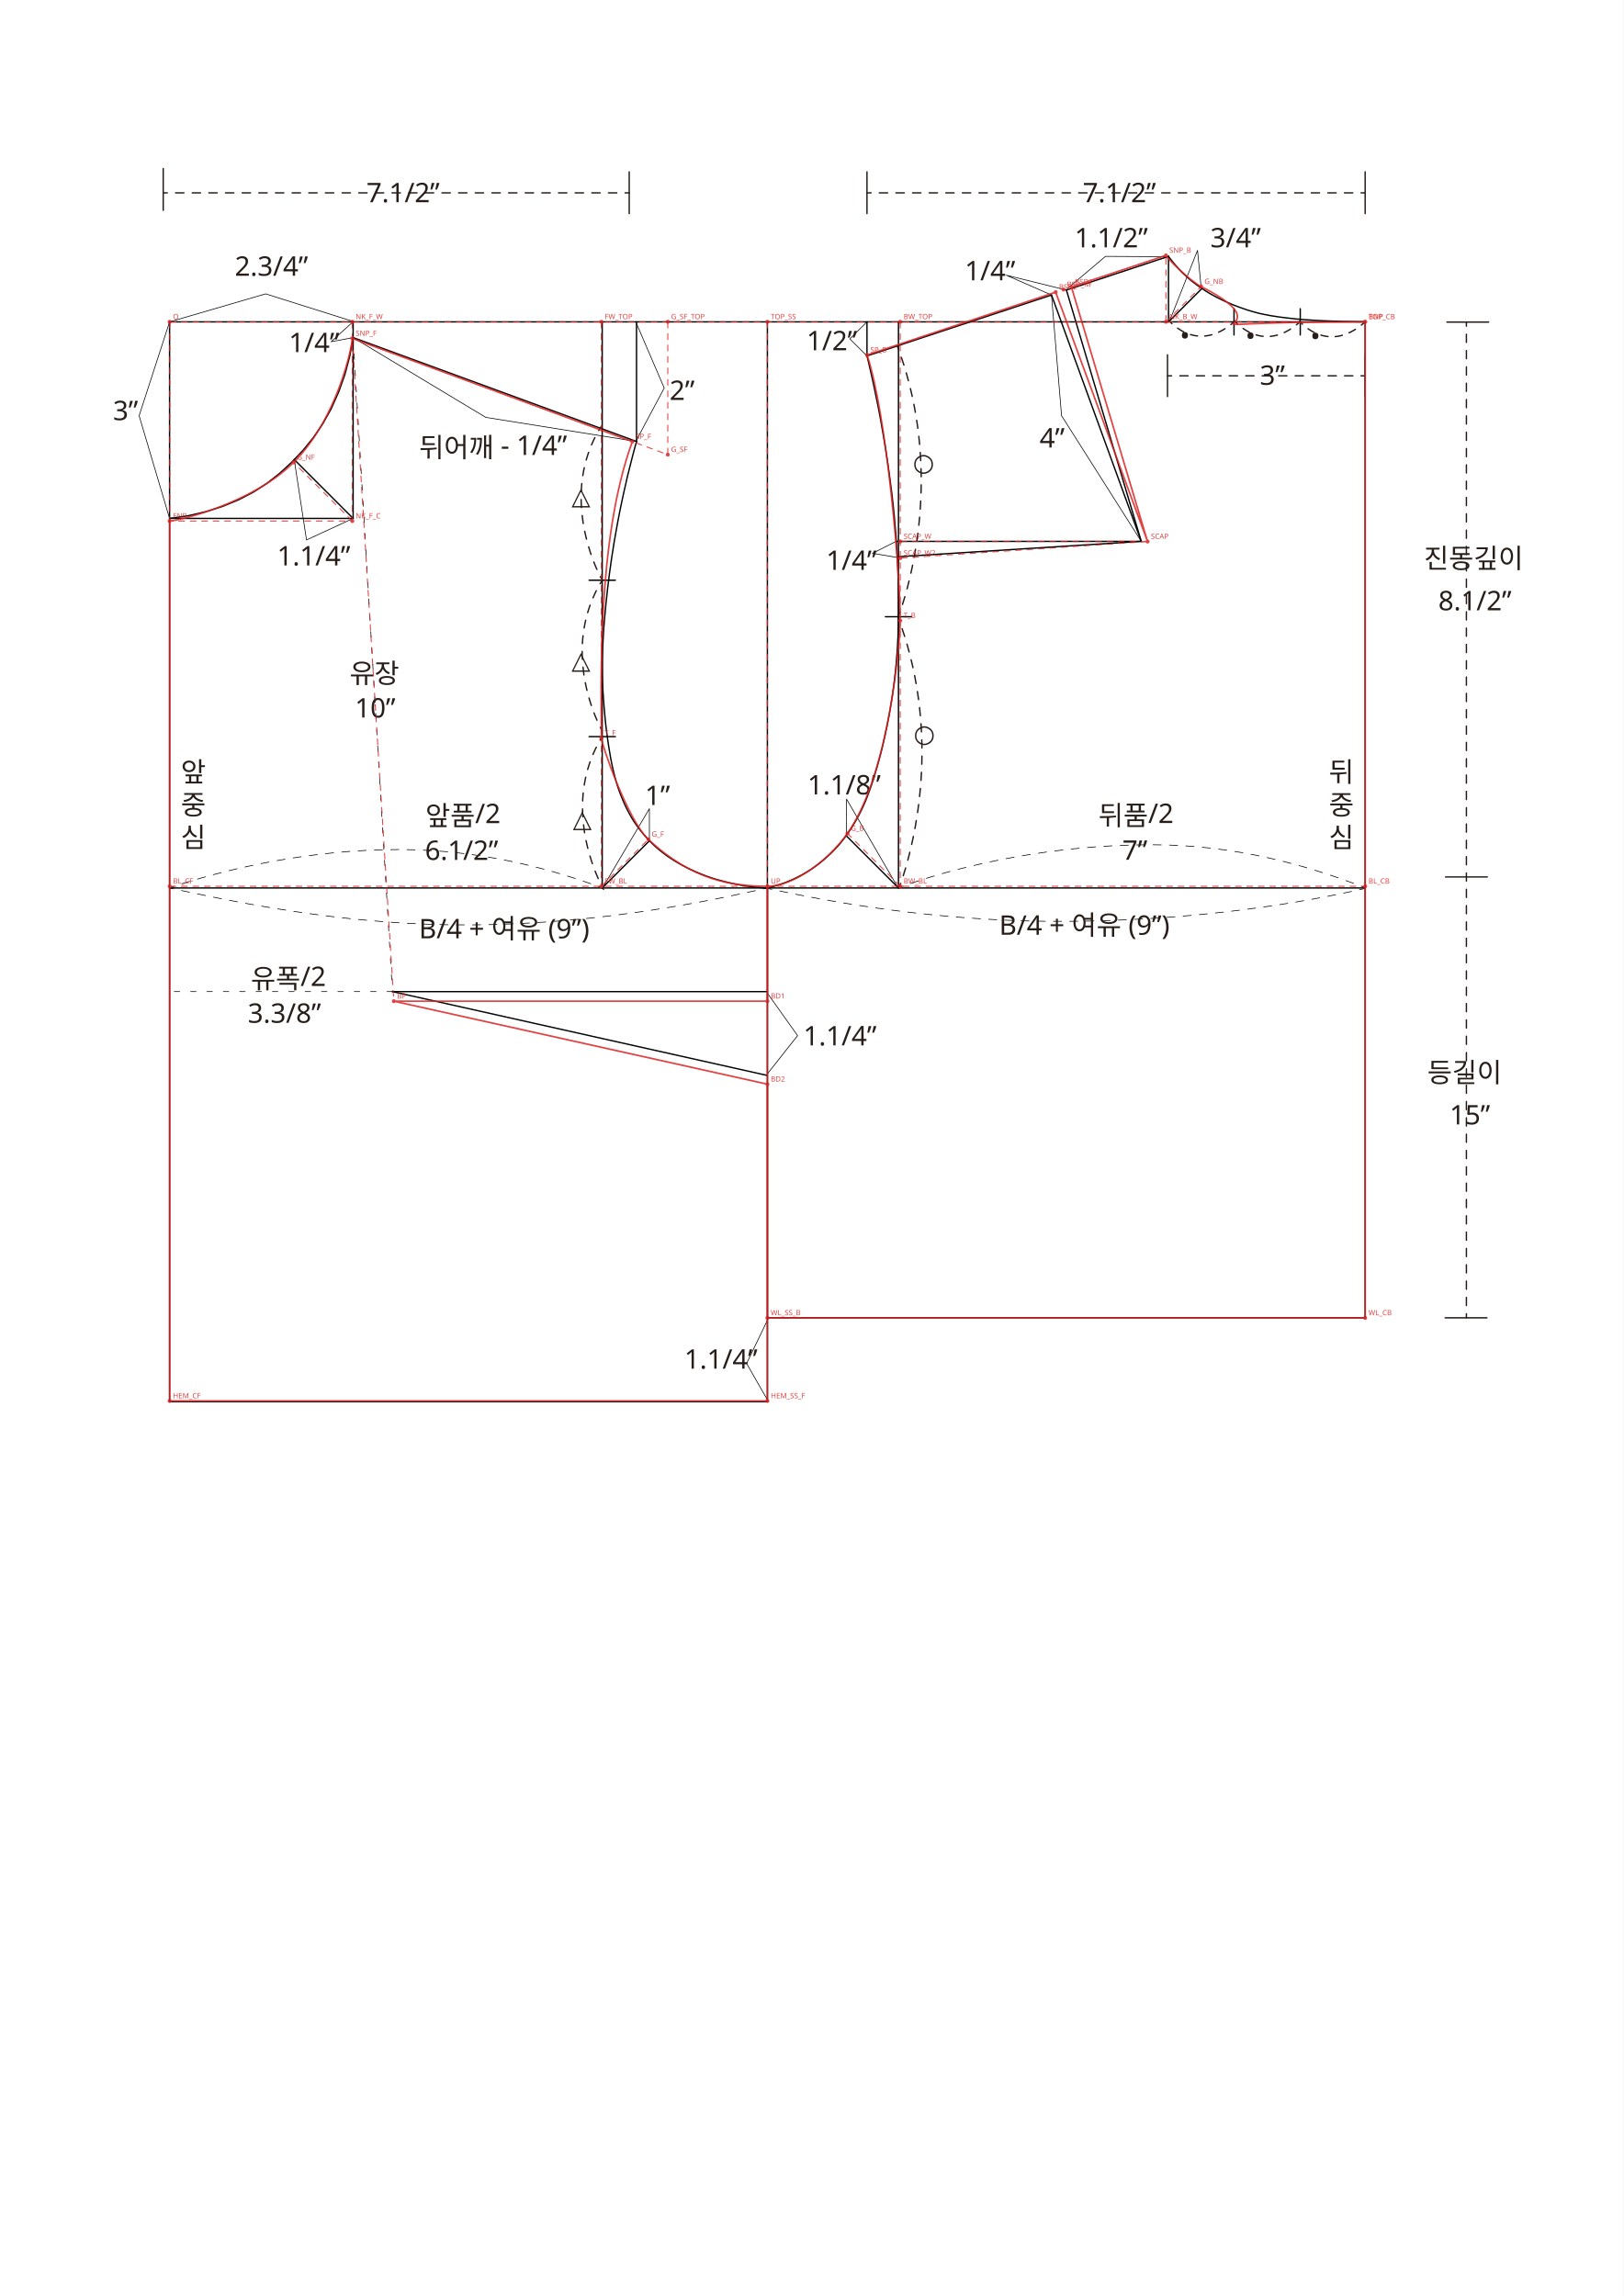
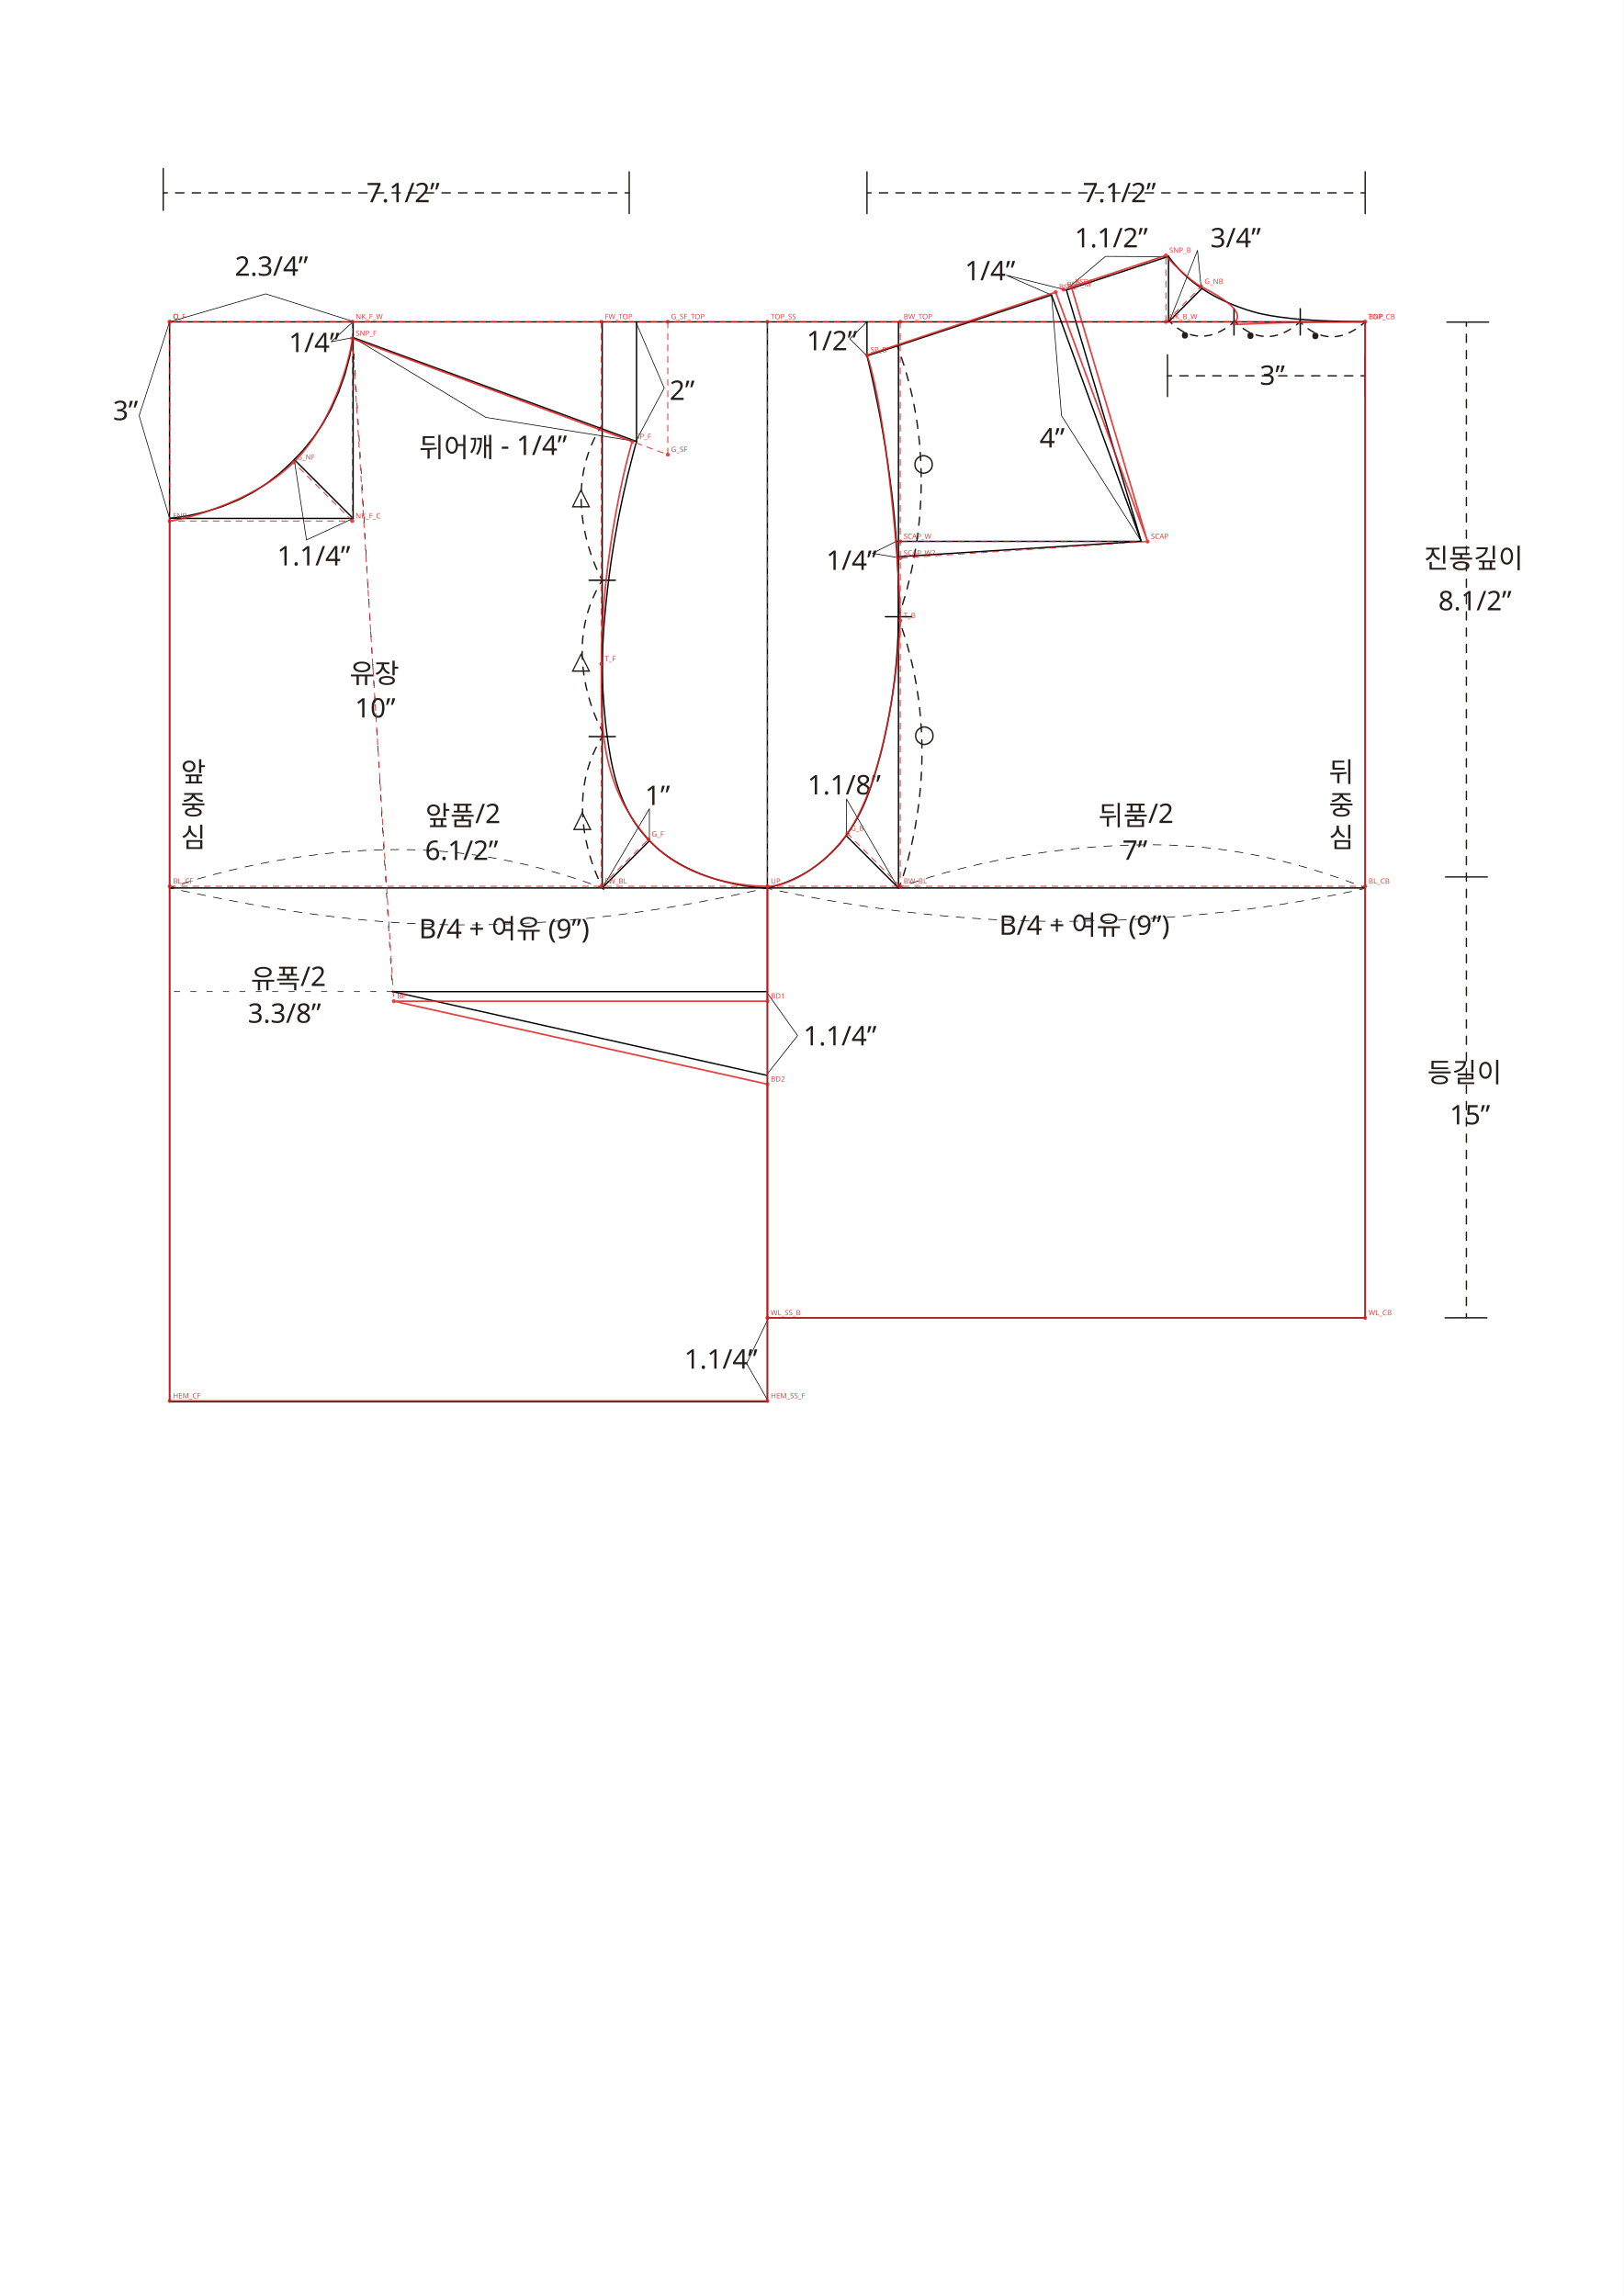
<svg xmlns="http://www.w3.org/2000/svg" viewBox="0 0 595.28 841.89" width="210mm" height="297mm" font-family="Apple SD Gothic Neo, Malgun Gothic, sans-serif">
  <rect width="100%" height="100%" fill="white" />
  <g id="pattern">
    <path d="M281.34 483.21L500.49 483.21" stroke="rgb(1,2,2)" fill="none" stroke-width="0.5" stroke-linecap="round" stroke-linejoin="round" />
    <path d="M500.49 325.6L500.49 118.02" stroke="rgb(1,2,2)" fill="none" stroke-width="0.5" stroke-linecap="round" stroke-linejoin="round" />
    <path d="M500.49 118.02L428.4 118.02" stroke="rgb(1,2,2)" fill="none" stroke-width="0.5" stroke-linecap="round" stroke-linejoin="round" />
    <path d="M62.17 118.02L62.17 325.6" stroke="rgb(1,2,2)" fill="none" stroke-width="0.5" stroke-linecap="round" stroke-linejoin="round" />
    <path d="M281.34 325.6L281.34 118.02" stroke="rgb(1,2,2)" fill="none" stroke-width="0.5" stroke-linecap="round" stroke-linejoin="round" />
    <path d="M329.4 325.6L281.34 325.6" stroke="rgb(1,2,2)" fill="none" stroke-width="0.5" stroke-linecap="round" stroke-linejoin="round" />
    <path d="M129.46 190.09L107.87 168.5" stroke="rgb(1,2,2)" fill="none" stroke-width="0.5" stroke-linecap="round" stroke-linejoin="round" />
    <path d="M281.34 118.02L62.17 118.02" stroke="rgb(1,2,2)" fill="none" stroke-width="0.5" stroke-linecap="round" stroke-linejoin="round" />
    <path d="M281.34 325.6L220.78 325.6" stroke="rgb(1,2,2)" fill="none" stroke-width="0.5" stroke-linecap="round" stroke-linejoin="round" />
    <path d="M500.49 483.21L500.49 325.6" stroke="rgb(1,2,2)" fill="none" stroke-width="0.5" stroke-linecap="round" stroke-linejoin="round" />
    <path d="M62.17 325.6L62.17 513.96" stroke="rgb(1,2,2)" fill="none" stroke-width="0.5" stroke-linecap="round" stroke-linejoin="round" />
    <path d="M281.34 513.96L281.34 325.6" stroke="rgb(1,2,2)" fill="none" stroke-width="0.5" stroke-linecap="round" stroke-linejoin="round" />
    <path d="M329.4 325.6L329.4 118.02" stroke="rgb(1,2,2)" fill="none" stroke-width="0.5" stroke-linecap="round" stroke-linejoin="round" />
    <path d="M220.78 157.25L220.78 118.02" stroke="rgb(1,2,2)" fill="none" stroke-width="0.5" stroke-linecap="round" stroke-linejoin="round" />
    <path d="M129.46 190.09L62.17 190.09" stroke="rgb(1,2,2)" fill="none" stroke-width="0.5" stroke-linecap="round" stroke-linejoin="round" />
    <path d="M129.46 123.78L128.21 130.67L126.42 137.39L124.13 143.8L121.36 150L118.37 155.32L114.93 160.38L111.07 165.15L106.83 169.61L102.49 173.59L97.86 177.22L92.92 180.43L87.72 183.15L81.67 185.66L75.43 187.63L68.87 189.13L62.17 190.09" stroke="rgb(1,2,2)" fill="none" stroke-width="0.5" stroke-linecap="round" stroke-linejoin="round" />
    <path d="M428.4 118.02L428.4 94" stroke="rgb(1,2,2)" fill="none" stroke-width="0.5" stroke-linecap="round" stroke-linejoin="round" />
    <path d="M428.4 94L390.97 106.36" stroke="rgb(1,2,2)" fill="none" stroke-width="0.5" stroke-linecap="round" stroke-linejoin="round" />
    <path d="M428.4 118.02L281.34 118.02" stroke="rgb(1,2,2)" fill="none" stroke-width="0.5" stroke-linecap="round" stroke-linejoin="round" />
    <path d="M428.62 117.81L440.65 105.78" stroke="rgb(1,2,2)" fill="none" stroke-width="0.5" stroke-linecap="round" stroke-linejoin="round" />
    <path d="M428.4 94L428.81 94.58L429.25 95.13L429.68 95.69L430.11 96.24L430.57 96.79L431.03 97.32L431.49 97.85L431.97 98.38L432.45 98.89L432.93 99.42L433.42 99.93L433.92 100.41L434.45 100.89L434.96 101.37L435.49 101.85L436.02 102.31L436.55 102.77L437.1 103.2L437.66 103.64L438.24 104.07L438.79 104.5L439.37 104.91L439.95 105.32L440.53 105.71L441.13 106.09L441.71 106.48L442.31 106.87L442.91 107.23L443.51 107.59L444.14 107.95L444.74 108.29L445.37 108.62L446 108.96L446.62 109.27L447.25 109.59L447.9 109.9L448.53 110.21L449.18 110.5L449.8 110.79L450.45 111.08L451.11 111.35L451.76 111.64L452.41 111.9L453.08 112.14L453.73 112.41L454.41 112.65L455.06 112.89L455.73 113.13L456.41 113.35L457.06 113.59L457.73 113.8L458.41 114L459.08 114.21L459.78 114.41L460.46 114.58L461.13 114.77L461.83 114.94L462.5 115.08L463.2 115.23L463.9 115.37L464.6 115.49L465.28 115.64L465.98 115.76L466.67 115.88L467.37 115.97L468.07 116.09L468.77 116.19L469.47 116.29L470.17 116.38L470.87 116.46L471.57 116.55L472.29 116.62L472.99 116.72L473.69 116.79L474.39 116.87L475.09 116.94L475.78 117.01L476.51 117.06L477.21 117.13L477.91 117.18L478.6 117.23L479.3 117.27L480.03 117.32L480.72 117.37L481.42 117.42L482.15 117.47L482.85 117.49L483.54 117.54L484.24 117.56L484.97 117.61L485.67 117.64L486.36 117.66L487.09 117.68L487.79 117.71L488.49 117.73L489.18 117.76L489.91 117.78L490.61 117.8L491.3 117.83L492.03 117.85L492.73 117.88L493.43 117.88L494.15 117.9L494.85 117.93L495.55 117.93L496.27 117.95L496.97 117.97L497.67 117.97L498.39 118L499.09 118L499.79 118L500.49 118.02" stroke="rgb(1,2,2)" fill="none" stroke-width="0.5" stroke-linecap="round" stroke-linejoin="round" />
    <path d="M390.97 106.36L418.4 198.5" stroke="rgb(1,2,2)" fill="none" stroke-width="0.5" stroke-linecap="round" stroke-linejoin="round" />
    <path d="M500.49 325.6L329.4 325.6" stroke="rgb(1,2,2)" fill="none" stroke-width="0.5" stroke-linecap="round" stroke-linejoin="round" />
    <path d="M329.16 325.37L310.36 306.57" stroke="rgb(1,2,2)" fill="none" stroke-width="0.5" stroke-linecap="round" stroke-linejoin="round" />
    <path d="M281.34 325.6L283.25 325.12L285.1 324.57L286.96 323.97L288.76 323.27L290.52 322.52L292.23 321.7L293.92 320.83L295.58 319.87L297.2 318.86L298.79 317.77L300.33 316.62L301.83 315.41L303.27 314.13L304.69 312.83L306.04 311.46L307.35 310.04L308.58 308.57L309.76 307.05L310.86 305.48L311.95 303.89L312.96 302.28L313.95 300.62L314.87 298.91L315.73 297.19L316.55 295.46L317.32 293.7L318.02 291.92L318.7 290.11L319.35 288.28L319.95 286.45L320.53 284.62L321.08 282.76L321.64 280.93L322.14 279.08L322.65 277.22L323.13 275.36L323.59 273.49L324.02 271.61L324.46 269.73L324.84 267.85L325.25 265.97L325.61 264.06L325.98 262.18L326.31 260.28L326.63 258.38L326.94 256.47L327.23 254.57L327.49 252.67L327.74 250.76L327.98 248.86L328.19 246.93L328.39 245.03L328.58 243.12L328.72 241.2L328.89 239.27L329.01 237.37L329.11 235.44L329.21 233.51L329.28 231.58L329.33 229.66L329.37 227.73L329.4 225.82L329.42 223.9L329.42 221.97L329.42 220.04L329.4 218.11L329.37 216.19L329.33 214.26L329.28 212.33L329.23 210.43L329.16 208.5L329.06 206.57L328.99 204.64L328.87 202.72L328.77 200.81L328.63 198.89L328.51 196.96L328.36 195.05L328.19 193.13L328.02 191.2L327.86 189.3L327.66 187.37L327.47 185.46L327.25 183.56L327.04 181.63L326.8 179.73L326.55 177.83L326.31 175.9L326.05 174L325.78 172.09L325.52 170.19L325.23 168.28L324.94 166.38L324.65 164.48L324.34 162.57L324.02 160.67L323.71 158.79L323.37 156.89L323.04 154.98L322.7 153.1L322.34 151.2L321.98 149.32L321.59 147.42L321.2 145.54L320.82 143.66L320.43 141.78L320.02 139.9L319.61 138.02L319.18 136.14L318.75 134.26L318.31 132.38L317.85 130.5" stroke="rgb(1,2,2)" fill="none" stroke-width="0.5" stroke-linecap="round" stroke-linejoin="round" />
    <path d="M418.4 198.5L385.5 108.17" stroke="rgb(1,2,2)" fill="none" stroke-width="0.5" stroke-linecap="round" stroke-linejoin="round" />
    <path d="M317.85 130.5L385.5 108.17" stroke="rgb(1,2,2)" fill="none" stroke-width="0.5" stroke-linecap="round" stroke-linejoin="round" />
    <path d="M418.4 198.5L328.6 198.5" stroke="rgb(1,2,2)" fill="none" stroke-width="0.5" stroke-linecap="round" stroke-linejoin="round" />
    <path d="M418.4 198.5L328.96 204.16" stroke="rgb(1,2,2)" fill="none" stroke-width="0.5" stroke-linecap="round" stroke-linejoin="round" />
    <path d="M233.36 161.88L129.46 123.78" stroke="rgb(1,2,2)" fill="none" stroke-width="0.5" stroke-linecap="round" stroke-linejoin="round" />
    <path d="M220.78 325.6L220.78 157.25" stroke="rgb(1,2,2)" fill="none" stroke-width="0.5" stroke-linecap="round" stroke-linejoin="round" />
    <path d="M129.46 123.78L143.87 363.6" stroke="rgb(1,2,2)" fill="none" stroke-width="0.25" stroke-dasharray="2,4" stroke-linecap="round" stroke-linejoin="round" />
    <path d="M143.87 363.6L281.34 363.6" stroke="rgb(1,2,2)" fill="none" stroke-width="0.5" stroke-linecap="round" stroke-linejoin="round" />
    <path d="M220.78 325.6L62.17 325.6" stroke="rgb(1,2,2)" fill="none" stroke-width="0.5" stroke-linecap="round" stroke-linejoin="round" />
    <path d="M221.02 325.36L238.08 308.3" stroke="rgb(1,2,2)" fill="none" stroke-width="0.5" stroke-linecap="round" stroke-linejoin="round" />
    <path d="M281.34 325.6L279.56 325.51L277.77 325.36L275.99 325.19L274.23 324.98L272.47 324.71L270.74 324.4L269 324.06L267.27 323.68L265.56 323.24L263.84 322.78L262.13 322.3L260.45 321.75L258.76 321.15L257.1 320.52L255.46 319.84L253.84 319.12L252.23 318.37L250.64 317.56L249.09 316.71L247.55 315.8L246.06 314.86L244.59 313.87L243.17 312.81L241.77 311.7L240.42 310.54L239.14 309.34L237.89 308.09L236.68 306.76L235.53 305.41L234.42 304.04L233.38 302.62L232.37 301.15L231.45 299.63L230.59 298.09L229.77 296.52L229 294.91L228.3 293.29L227.62 291.63L226.99 289.97L226.42 288.28L225.91 286.62L225.43 284.93L225.02 283.27L224.61 281.56L224.25 279.85L223.91 278.14L223.62 276.42L223.33 274.71L223.04 272.91L222.78 271.1L222.54 269.32L222.3 267.51L222.08 265.7L221.89 263.87L221.72 262.06L221.57 260.26L221.4 258.5L221.28 256.71L221.16 254.96L221.04 253.17L220.97 251.39L220.9 249.63L220.85 247.85L220.83 246.06L220.83 244.31L220.83 242.52L220.87 240.74L220.92 238.96L220.97 237.2L221.07 235.41L221.16 233.63L221.26 231.85L221.38 230.09L221.52 228.31L221.67 226.52L221.84 224.74L222.01 222.96L222.17 221.2L222.37 219.42L222.56 217.66L222.75 215.87L222.97 214.11L223.19 212.36L223.4 210.6L223.64 208.84L223.89 207.08L224.13 205.34L224.39 203.58L224.68 201.83L224.95 200.07L225.24 198.31L225.55 196.55L225.86 194.81L226.18 193.05L226.49 191.3L226.83 189.56L227.16 187.83L227.52 186.07L227.89 184.33L228.25 182.6L228.63 180.86L229.02 179.13L229.43 177.39L229.81 175.66L230.22 173.92L230.66 172.19L231.09 170.48L231.53 168.74L231.96 167.03L232.42 165.3L232.88 163.59L233.36 161.88" stroke="rgb(1,2,2)" fill="none" stroke-width="0.5" stroke-linecap="round" stroke-linejoin="round" />
    <path d="M143.87 363.6L281.34 394.35" stroke="rgb(1,2,2)" fill="none" stroke-width="0.5" stroke-linecap="round" stroke-linejoin="round" />
    <path d="M62.17 513.96L281.34 513.96" stroke="rgb(1,2,2)" fill="none" stroke-width="0.5" stroke-linecap="round" stroke-linejoin="round" />
    <path d="M143.87 363.6L62.17 363.6" stroke="rgb(1,2,2)" fill="none" stroke-width="0.25" stroke-dasharray="2,4" stroke-linecap="round" stroke-linejoin="round" />
    <path d="M129.46 190.09L129.46 118.02" stroke="rgb(1,2,2)" fill="none" stroke-width="0.5" stroke-linecap="round" stroke-linejoin="round" />
    <path d="M233.36 161.88L233.36 118.02" stroke="rgb(1,2,2)" fill="none" stroke-width="0.5" stroke-linecap="round" stroke-linejoin="round" />
    <path d="M329.4 226.14L324.6 226.14" stroke="rgb(1,2,2)" fill="none" stroke-width="0.5" stroke-linecap="round" stroke-linejoin="round" />
    <path d="M329.4 226.14L334.22 226.14" stroke="rgb(1,2,2)" fill="none" stroke-width="0.5" stroke-linecap="round" stroke-linejoin="round" />
    <path d="M476.7 118.02L476.7 113.2" stroke="rgb(1,2,2)" fill="none" stroke-width="0.5" stroke-linecap="round" stroke-linejoin="round" />
    <path d="M220.78 212.75L215.98 212.75" stroke="rgb(1,2,2)" fill="none" stroke-width="0.5" stroke-linecap="round" stroke-linejoin="round" />
    <path d="M220.78 212.75L225.6 212.75" stroke="rgb(1,2,2)" fill="none" stroke-width="0.5" stroke-linecap="round" stroke-linejoin="round" />
    <path d="M220.78 270.1L225.6 270.1" stroke="rgb(1,2,2)" fill="none" stroke-width="0.5" stroke-linecap="round" stroke-linejoin="round" />
    <path d="M220.78 270.1L215.98 270.1" stroke="rgb(1,2,2)" fill="none" stroke-width="0.5" stroke-linecap="round" stroke-linejoin="round" />
    <path d="M317.85 130.5L317.85 118.02" stroke="rgb(1,2,2)" fill="none" stroke-width="0.5" stroke-linecap="round" stroke-linejoin="round" />
    <path d="M452.41 118.02L452.41 122.82" stroke="rgb(1,2,2)" fill="none" stroke-width="0.5" stroke-linecap="round" stroke-linejoin="round" />
    <path d="M452.41 118.02L452.41 113.2" stroke="rgb(1,2,2)" fill="none" stroke-width="0.5" stroke-linecap="round" stroke-linejoin="round" />
    <path d="M476.7 118.02L476.7 122.82" stroke="rgb(1,2,2)" fill="none" stroke-width="0.5" stroke-linecap="round" stroke-linejoin="round" />
    <path d="M537.61 483.21L537.61 481.71" stroke="rgb(35,26,22)" fill="none" stroke-width="0.5" stroke-linecap="round" stroke-linejoin="round" />
    <path d="M537.61 478.72L537.61 121.1" stroke="rgb(35,26,22)" fill="none" stroke-width="0.5" stroke-dasharray="2.993,2.993" stroke-linecap="round" stroke-linejoin="round" />
    <path d="M537.61 119.6L537.61 118.1" stroke="rgb(35,26,22)" fill="none" stroke-width="0.5" stroke-linecap="round" stroke-linejoin="round" />
    <path d="M529.96 321.56L545.27 321.56" stroke="rgb(35,25,21)" fill="none" stroke-width="0.5" stroke-linecap="round" stroke-linejoin="round" />
    <path d="M529.82 483.21L545.13 483.21" stroke="rgb(35,25,21)" fill="none" stroke-width="0.5" stroke-linecap="round" stroke-linejoin="round" />
    <path d="M530.46 118.1L545.76 118.1" stroke="rgb(35,25,21)" fill="none" stroke-width="0.5" stroke-linecap="round" stroke-linejoin="round" />
    <path d="M500.49 78.31L500.49 63" stroke="rgb(35,25,21)" fill="none" stroke-width="0.5" stroke-linecap="round" stroke-linejoin="round" />
    <path d="M317.85 78.31L317.85 63" stroke="rgb(35,25,21)" fill="none" stroke-width="0.5" stroke-linecap="round" stroke-linejoin="round" />
    <path d="M230.68 78.31L230.68 63" stroke="rgb(35,25,21)" fill="none" stroke-width="0.5" stroke-linecap="round" stroke-linejoin="round" />
    <path d="M59.84 77.11L59.84 61.81" stroke="rgb(35,25,21)" fill="none" stroke-width="0.5" stroke-linecap="round" stroke-linejoin="round" />
    <path d="M129.46 123.78L178.09 153.04L233.36 161.88" stroke="rgb(1,2,2)" fill="none" stroke-width="0.25" stroke-linecap="round" stroke-linejoin="round" />
    <path d="M129.46 118.02C129.16 118.16 121.41 125.3 121.41 125.3L129.46 123.78" stroke="rgb(1,2,2)" fill="none" stroke-width="0.25" stroke-linecap="round" stroke-linejoin="round" />
    <path d="M129.46 117.87L97.39 107.75L62.17 118.02" stroke="rgb(1,2,2)" fill="none" stroke-width="0.25" stroke-linecap="round" stroke-linejoin="round" />
    <path d="M62.17 118.02L51.01 152.44L62.17 190.09" stroke="rgb(1,2,2)" fill="none" stroke-width="0.25" stroke-linecap="round" stroke-linejoin="round" />
    <path d="M233.36 118.65L243.52 142.29L233.36 161.34" stroke="rgb(1,2,2)" fill="none" stroke-width="0.25" stroke-linecap="round" stroke-linejoin="round" />
    <path d="M317.85 118.02L311.56 124.26L317.85 130.5" stroke="rgb(1,2,2)" fill="none" stroke-width="0.25" stroke-linecap="round" stroke-linejoin="round" />
    <path d="M385.5 108.17L368.92 100.91L390.97 106.36" stroke="rgb(1,2,2)" fill="none" stroke-width="0.25" stroke-linecap="round" stroke-linejoin="round" />
    <path d="M391.36 105.78L405.29 94L428.03 94.12" stroke="rgb(1,2,2)" fill="none" stroke-width="0.25" stroke-linecap="round" stroke-linejoin="round" />
    <path d="M428.84 117.58L439.03 91.81L440.42 106.01" stroke="rgb(1,2,2)" fill="none" stroke-width="0.25" stroke-linecap="round" stroke-linejoin="round" />
    <path d="M62.17 325.6C62.66 325.71 63.14 325.81 63.64 325.92" stroke="rgb(1,2,2)" fill="none" stroke-width="0.25" stroke-linecap="round" stroke-linejoin="round" />
    <path d="M66.55 326.55C94.71 332.55 131.54 339.38 172.46 339.14C213.77 338.9 250.32 332.52 278.42 326.26" stroke="rgb(1,2,2)" fill="none" stroke-width="0.25" stroke-dasharray="2.99,2.99" stroke-linecap="round" stroke-linejoin="round" />
    <path d="M279.88 325.93C280.37 325.82 280.86 325.71 281.34 325.6" stroke="rgb(1,2,2)" fill="none" stroke-width="0.25" stroke-linecap="round" stroke-linejoin="round" />
    <path d="M281.34 364.18L292.41 379.73L281.34 393.75" stroke="rgb(1,2,2)" fill="none" stroke-width="0.25" stroke-linecap="round" stroke-linejoin="round" />
    <path d="M281.34 484.14L273.72 499.95L281.34 513.26" stroke="rgb(1,2,2)" fill="none" stroke-width="0.25" stroke-linecap="round" stroke-linejoin="round" />
    <path d="M281.51 325.78C281.99 325.88 282.48 325.99 282.97 326.09" stroke="rgb(1,2,2)" fill="none" stroke-width="0.25" stroke-linecap="round" stroke-linejoin="round" />
    <path d="M285.88 326.71C314 332.58 350.43 338.09 391.36 337.84C432.71 337.58 469.57 332.57 496.99 326.55" stroke="rgb(1,2,2)" fill="none" stroke-width="0.25" stroke-dasharray="2.974,2.974" stroke-linecap="round" stroke-linejoin="round" />
    <path d="M498.44 326.23C498.93 326.12 499.42 326.01 499.9 325.9" stroke="rgb(1,2,2)" fill="none" stroke-width="0.25" stroke-linecap="round" stroke-linejoin="round" />
    <path d="M62.43 325.45C62.89 325.29 63.36 325.14 63.85 324.98" stroke="rgb(1,2,2)" fill="none" stroke-width="0.25" stroke-linecap="round" stroke-linejoin="round" />
    <path d="M66.69 324.06C84.9 318.32 113.96 311.51 146.14 311.51C176.41 311.51 201.09 318.55 218.01 324.52" stroke="rgb(1,2,2)" fill="none" stroke-width="0.25" stroke-dasharray="2.993,2.993" stroke-linecap="round" stroke-linejoin="round" />
    <path d="M219.43 325.02C219.9 325.19 220.37 325.36 220.84 325.53" stroke="rgb(1,2,2)" fill="none" stroke-width="0.25" stroke-linecap="round" stroke-linejoin="round" />
    <path d="M329.65 325.43C330.11 325.26 330.58 325.08 331.06 324.91" stroke="rgb(1,2,2)" fill="none" stroke-width="0.25" stroke-linecap="round" stroke-linejoin="round" />
    <path d="M333.9 323.92C353.61 317.17 385.75 309.75 422.16 309.75C454.07 309.75 479.99 317.82 497.68 324.42" stroke="rgb(1,2,2)" fill="none" stroke-width="0.25" stroke-dasharray="3.011,3.011" stroke-linecap="round" stroke-linejoin="round" />
    <path d="M499.09 324.95C499.56 325.12 500.03 325.3 500.49 325.48" stroke="rgb(1,2,2)" fill="none" stroke-width="0.25" stroke-linecap="round" stroke-linejoin="round" />
    <path d="M230.68 70.72L229.18 70.72" stroke="rgb(35,26,22)" fill="none" stroke-width="0.5" stroke-linecap="round" stroke-linejoin="round" />
    <path d="M226.13 70.72L62.86 70.72" stroke="rgb(35,26,22)" fill="none" stroke-width="0.5" stroke-dasharray="3.052,3.052" stroke-linecap="round" stroke-linejoin="round" />
    <path d="M61.34 70.72L59.84 70.72" stroke="rgb(35,26,22)" fill="none" stroke-width="0.5" stroke-linecap="round" stroke-linejoin="round" />
    <path d="M500.49 70.72L498.99 70.72" stroke="rgb(35,26,22)" fill="none" stroke-width="0.5" stroke-linecap="round" stroke-linejoin="round" />
    <path d="M495.95 70.72L320.88 70.72" stroke="rgb(35,26,22)" fill="none" stroke-width="0.5" stroke-dasharray="3.045,3.045" stroke-linecap="round" stroke-linejoin="round" />
    <path d="M319.35 70.72L317.85 70.72" stroke="rgb(35,26,22)" fill="none" stroke-width="0.5" stroke-linecap="round" stroke-linejoin="round" />
    <path d="M385.5 108.17L389.19 152.43L418.4 198.5" stroke="rgb(1,2,2)" fill="none" stroke-width="0.25" stroke-linecap="round" stroke-linejoin="round" />
    <path d="M328.53 198.5L319.85 202.89L329.16 204.45" stroke="rgb(1,2,2)" fill="none" stroke-width="0.25" stroke-linecap="round" stroke-linejoin="round" />
    <path d="M221.02 325.36L238.08 296.53L238.08 308.3" stroke="rgb(1,2,2)" fill="none" stroke-width="0.25" stroke-linecap="round" stroke-linejoin="round" />
    <path d="M310.36 306.57L310.36 293L329.16 325.37" stroke="rgb(1,2,2)" fill="none" stroke-width="0.25" stroke-linecap="round" stroke-linejoin="round" />
    <path d="M107.87 168.5L112.37 197.98L129.46 190.09" stroke="rgb(1,2,2)" fill="none" stroke-width="0.25" stroke-linecap="round" stroke-linejoin="round" />
    <path d="M329.4 225.82C329.4 225.82 329.59 225.34 329.92 224.42" stroke="rgb(35,25,21)" fill="none" stroke-width="0.5" stroke-linecap="round" stroke-linejoin="round" />
    <path d="M330.87 221.62C334.85 209.24 344.56 171.21 329.99 129.65" stroke="rgb(35,25,21)" fill="none" stroke-width="0.5" stroke-dasharray="2.969,2.969" stroke-linecap="round" stroke-linejoin="round" />
    <path d="M329.49 128.24C329.31 127.78 329.14 127.31 328.96 126.83" stroke="rgb(35,25,21)" fill="none" stroke-width="0.5" stroke-linecap="round" stroke-linejoin="round" />
    <path d="M329.67 325.3C329.67 325.3 329.87 324.82 330.2 323.9" stroke="rgb(35,25,21)" fill="none" stroke-width="0.5" stroke-linecap="round" stroke-linejoin="round" />
    <path d="M331.15 321.09C335.13 308.71 344.83 270.68 330.26 229.13" stroke="rgb(35,25,21)" fill="none" stroke-width="0.5" stroke-dasharray="2.969,2.969" stroke-linecap="round" stroke-linejoin="round" />
    <path d="M329.76 227.72C329.59 227.25 329.41 226.78 329.24 226.31" stroke="rgb(35,25,21)" fill="none" stroke-width="0.5" stroke-linecap="round" stroke-linejoin="round" />
    <path d="M220.78 212.75C220.78 212.75 220.51 212.29 220.08 211.43" stroke="rgb(35,25,21)" fill="none" stroke-width="0.5" stroke-linecap="round" stroke-linejoin="round" />
    <path d="M218.83 208.78C215.05 200.22 208.01 179.18 218.76 159.15" stroke="rgb(35,25,21)" fill="none" stroke-width="0.5" stroke-dasharray="2.936,2.936" stroke-linecap="round" stroke-linejoin="round" />
    <path d="M219.49 157.85C219.73 157.42 219.99 156.99 220.26 156.57" stroke="rgb(35,25,21)" fill="none" stroke-width="0.5" stroke-linecap="round" stroke-linejoin="round" />
    <path d="M220.78 268C220.78 268 220.51 267.54 220.08 266.68" stroke="rgb(35,25,21)" fill="none" stroke-width="0.5" stroke-linecap="round" stroke-linejoin="round" />
    <path d="M218.86 264.07C215.21 255.7 208.53 235.25 219.29 215.31" stroke="rgb(35,25,21)" fill="none" stroke-width="0.5" stroke-dasharray="2.884,2.884" stroke-linecap="round" stroke-linejoin="round" />
    <path d="M220.01 214.04C220.25 213.61 220.51 213.18 220.78 212.75" stroke="rgb(35,25,21)" fill="none" stroke-width="0.5" stroke-linecap="round" stroke-linejoin="round" />
    <path d="M221.26 326.09C221.26 326.09 220.99 325.63 220.55 324.77" stroke="rgb(35,25,21)" fill="none" stroke-width="0.5" stroke-linecap="round" stroke-linejoin="round" />
    <path d="M219.31 322.13C215.54 313.61 208.53 292.69 219.29 272.68" stroke="rgb(35,25,21)" fill="none" stroke-width="0.5" stroke-dasharray="2.926,2.926" stroke-linecap="round" stroke-linejoin="round" />
    <path d="M220.01 271.39C220.25 270.96 220.51 270.53 220.78 270.1" stroke="rgb(35,25,21)" fill="none" stroke-width="0.5" stroke-linecap="round" stroke-linejoin="round" />
    <path d="M428.62 117.58C428.62 117.58 428.98 118.02 429.65 118.66" stroke="rgb(35,25,21)" fill="none" stroke-width="0.5" stroke-linecap="round" stroke-linejoin="round" />
    <path d="M431.71 120.33C435.39 122.93 442.09 125.62 450.19 119.8" stroke="rgb(35,25,21)" fill="none" stroke-width="0.5" stroke-dasharray="2.651,2.651" stroke-linecap="round" stroke-linejoin="round" />
    <path d="M451.26 118.99C451.64 118.69 452.02 118.37 452.41 118.02" stroke="rgb(35,25,21)" fill="none" stroke-width="0.5" stroke-linecap="round" stroke-linejoin="round" />
    <path d="M500.49 145.4L500.49 130.09" stroke="rgb(35,25,21)" fill="none" stroke-width="0.5" stroke-linecap="round" stroke-linejoin="round" />
    <path d="M428.03 145.4L428.03 130.09" stroke="rgb(35,25,21)" fill="none" stroke-width="0.5" stroke-linecap="round" stroke-linejoin="round" />
    <path d="M500.49 137.8L498.99 137.8" stroke="rgb(35,26,22)" fill="none" stroke-width="0.5" stroke-linecap="round" stroke-linejoin="round" />
    <path d="M495.97 137.8L431.04 137.8" stroke="rgb(35,26,22)" fill="none" stroke-width="0.5" stroke-dasharray="3.02,3.02" stroke-linecap="round" stroke-linejoin="round" />
    <path d="M429.53 137.8L428.03 137.8" stroke="rgb(35,26,22)" fill="none" stroke-width="0.5" stroke-linecap="round" stroke-linejoin="round" />
    <path d="M452.66 117.71C452.66 117.71 453.02 118.15 453.69 118.78" stroke="rgb(35,25,21)" fill="none" stroke-width="0.5" stroke-linecap="round" stroke-linejoin="round" />
    <path d="M455.75 120.46C459.44 123.05 466.13 125.75 474.24 119.92" stroke="rgb(35,25,21)" fill="none" stroke-width="0.5" stroke-dasharray="2.651,2.651" stroke-linecap="round" stroke-linejoin="round" />
    <path d="M475.3 119.11C475.68 118.81 476.07 118.49 476.45 118.15" stroke="rgb(35,25,21)" fill="none" stroke-width="0.5" stroke-linecap="round" stroke-linejoin="round" />
    <path d="M476.45 117.8C476.45 117.8 476.81 118.24 477.49 118.87" stroke="rgb(35,25,21)" fill="none" stroke-width="0.5" stroke-linecap="round" stroke-linejoin="round" />
    <path d="M479.54 120.55C483.23 123.14 489.93 125.84 498.03 120.01" stroke="rgb(35,25,21)" fill="none" stroke-width="0.5" stroke-dasharray="2.651,2.651" stroke-linecap="round" stroke-linejoin="round" />
    <path d="M499.09 119.2C499.47 118.9 499.86 118.58 500.24 118.24" stroke="rgb(35,25,21)" fill="none" stroke-width="0.5" stroke-linecap="round" stroke-linejoin="round" />
    <g id="pattern_text" fill="rgb(40,30,25)">
      <text x="522.02" y="208.29" font-size="9.9">진동깊이</text>
      <text x="527.3" y="223.77" font-size="9.9">8.1/2”</text>
      <text x="128.14" y="250.42" font-size="9.9">유장</text>
      <text x="130.11" y="263.1" font-size="9.9">10”</text>
      <text x="523.27" y="396.82" font-size="9.9">등길이 </text>
      <text x="531.45" y="412.3" font-size="9.9">15”</text>
      <text x="153.58" y="344.05" font-size="9.9">B/4 + 여유 (9”)</text>
      <text x="366.3" y="342.75" font-size="9.9">B/4 + 여유 (9”)</text>
      <text x="91.95" y="362.36" font-size="9.9">유폭/2</text>
      <text x="90.84" y="375.03" font-size="9.9"> 3.3/8”</text>
      <text x="396.94" y="74.15" font-size="9.9">7.1/2”</text>
      <text x="134.33" y="74.15" font-size="9.9">7.1/2”</text>
      <text x="86.08" y="101.11" font-size="9.9">2.3/4”</text>
      <text x="105.87" y="129.12" font-size="9.9">1/4”</text>
      <text x="353.69" y="102.77" font-size="9.9">1/4”</text>
      <text x="302.87" y="208.98" font-size="9.9">1/4”</text>
      <text x="443.72" y="90.69" font-size="9.9">3/4”</text>
      <text x="381.12" y="164.08" font-size="9.9">4”</text>
      <text x="41.42" y="154.06" font-size="9.9">3”</text>
      <text x="153.67" y="167.64" font-size="9.9">뒤어깨 - 1/4”</text>
      <text x="295.7" y="128.43" font-size="9.9">1/2”</text>
      <text x="236.45" y="295.17" font-size="9.9">1”</text>
      <text x="296.04" y="291.3" font-size="9.9">1.1/8”</text>
      <text x="294.51" y="383.32" font-size="9.9">1.1/4”</text>
      <text x="101.59" y="207.32" font-size="9.9">1.1/4”</text>
      <text x="250.87" y="501.86" font-size="9.9">1.1/4”</text>
      <text x="393.97" y="90.69" font-size="9.9">1.1/2”</text>
      <text x="245.47" y="146.65" font-size="9.9">2”</text>
      <text x="66.29" y="286.64" font-size="10">앞</text>
      <text x="66.29" y="298.64" font-size="10">중</text>
      <text x="66.29" y="310.64" font-size="10">심</text>
      <text x="487.18" y="286.68" font-size="10">뒤</text>
      <text x="487.18" y="298.68" font-size="10">중</text>
      <text x="487.18" y="310.68" font-size="10">심</text>
      <text x="155.96" y="302.64" font-size="9.9">앞품/2</text>
      <text x="155.8" y="315.32" font-size="9.9"> 6.1/2”</text>
      <text x="402.72" y="302.59" font-size="9.9">뒤품/2</text>
      <text x="411.47" y="315.26" font-size="9.9">7”</text>
      <text x="334.68" y="172.63" font-size="9">○</text>
      <text x="334.95" y="272.1" font-size="9">○</text>
      <text x="209.53" y="184.96" font-size="9">△</text>
      <text x="209.53" y="245.21" font-size="9">△</text>
      <text x="210.01" y="303.3" font-size="9">△</text>
      <text x="461.86" y="141.11" font-size="9.9">3”</text>
      <text x="432" y="129.29" font-size="18">·</text>
      <text x="456.04" y="129.42" font-size="18">·</text>
      <text x="479.83" y="129.51" font-size="18">·</text>
    </g>
  </g>
  <g id="rule" opacity="0.85">
    <g id="outline" fill="none" stroke="#d22" stroke-width="0.6">
      <path d="M62.2 191.05L62.2 513.688" />
      <path d="M129.163 124.088C129.163 126.601 123.994 153.173 107.64 169.527C92.352 184.815 64.714 191.05 62.2 191.05" />
      <path d="M129.163 124.088L231.831 161.913" />
-       <path d="M231.831 161.913C218.606 197.809 220.475 253.133 220.475 270.621C220.475 272.668 229.951 300.455 237.693 307.757C253.739 322.891 268.679 324.975 281.35 324.975" />
+       <path d="M231.831 161.913C230.408 165.775 220.475 203.108 220.475 243.444C220.475 263.417 219.08 286.889 237.693 307.757C249.876 321.416 269.148 324.975 281.35 324.975" />
      <path d="M281.35 324.975L281.35 367.111" />
      <path d="M281.35 397.549L281.35 513.688" />
      <path d="M62.2 513.688L281.35 513.688" />
      <path d="M500.5 118L500.5 483.25" />
      <path d="M427.45 93.65C427.723 94.468 436.053 102.907 440.364 105.086C478.237 124.238 413.775 118 500.5 118" />
      <path d="M427.45 93.65L392.799 105.2" />
      <path d="M387.024 107.125L317.875 130.175" />
      <path d="M317.875 130.175C325.014 151.593 330.05 209.907 330.05 227.575C330.05 233.203 326.456 283.281 310.68 305.605C303.174 316.225 290.489 324.975 281.35 324.975" />
      <path d="M281.35 324.975L281.35 483.25" />
      <path d="M281.35 483.25L500.5 483.25" />
    </g>
    <g id="dart" fill="none" stroke="#d22" stroke-width="0.6">
      <path d="M281.35 367.111L144.381 367.111L281.35 397.549" />
      <path d="M392.799 105.2L420.712 198.564L387.024 107.125" />
    </g>
    <g id="construction" fill="none" stroke="#d22" stroke-width="0.36" stroke-dasharray="2.4,1.8">
      <path d="M62.2 118L500.5 118" />
      <path d="M62.2 324.975L500.5 324.975" />
      <path d="M281.35 118L281.35 324.975" />
      <path d="M220.475 118L220.475 324.975" />
      <path d="M330.05 118L330.05 324.975" />
      <path d="M62.2 118L62.2 191.05" />
      <path d="M129.163 118L129.163 191.05L62.2 191.05" />
      <path d="M129.163 191.05L107.64 169.527" />
      <path d="M427.45 118L427.45 93.65" />
      <path d="M427.45 118L440.364 105.086" />
      <path d="M244.825 118L244.825 166.7L129.163 124.088" />
      <path d="M129.163 124.088L144.381 367.111" />
      <path d="M220.475 324.975L237.693 307.757" />
      <path d="M330.05 324.975L310.68 305.605" />
      <path d="M420.712 198.564L330.05 198.564" />
      <path d="M420.712 198.564L330.05 204.652" />
    </g>
    <g id="points" font-size="2.679" font-family="sans-serif" fill="#d22">
      <circle cx="62.2" cy="118" r="0.731" fill="#d22" />
      <text x="63.418" y="117.026">O</text>
+       <circle cx="62.2" cy="118" r="0.731" fill="#d22" />
+       <text x="63.418" y="117.026">O_F</text>
      <circle cx="281.35" cy="118" r="0.731" fill="#d22" />
      <text x="282.567" y="117.026">TOP_SS</text>
      <circle cx="500.5" cy="118" r="0.731" fill="#d22" />
      <text x="501.717" y="117.026">TOP_CB</text>
      <circle cx="62.2" cy="324.975" r="0.731" fill="#d22" />
      <text x="63.418" y="324.001">BL_CF</text>
      <circle cx="281.35" cy="324.975" r="0.731" fill="#d22" />
      <text x="282.567" y="324.001">UP</text>
      <circle cx="500.5" cy="324.975" r="0.731" fill="#d22" />
      <text x="501.717" y="324.001">BL_CB</text>
      <circle cx="500.5" cy="483.25" r="0.731" fill="#d22" />
      <text x="501.717" y="482.276">WL_CB</text>
      <circle cx="281.35" cy="483.25" r="0.731" fill="#d22" />
      <text x="282.567" y="482.276">WL_SS_B</text>
      <circle cx="62.2" cy="513.688" r="0.731" fill="#d22" />
      <text x="63.418" y="512.713">HEM_CF</text>
      <circle cx="281.35" cy="513.688" r="0.731" fill="#d22" />
      <text x="282.567" y="512.713">HEM_SS_F</text>
      <circle cx="129.163" cy="118" r="0.731" fill="#d22" />
      <text x="130.38" y="117.026">NK_F_W</text>
      <circle cx="129.163" cy="124.088" r="0.731" fill="#d22" />
      <text x="130.38" y="123.114">SNP_F</text>
      <circle cx="62.2" cy="191.05" r="0.731" fill="#d22" />
      <text x="63.418" y="190.076">FNP</text>
      <circle cx="129.163" cy="191.05" r="0.731" fill="#d22" />
      <text x="130.38" y="190.076">NK_F_C</text>
      <circle cx="107.64" cy="169.527" r="0.731" fill="#d22" />
      <text x="108.857" y="168.553">G_NF</text>
      <circle cx="500.5" cy="118" r="0.731" fill="#d22" />
      <text x="501.717" y="117.026">BNP</text>
      <circle cx="427.45" cy="118" r="0.731" fill="#d22" />
      <text x="428.667" y="117.026">NK_B_W</text>
      <circle cx="427.45" cy="93.65" r="0.731" fill="#d22" />
      <text x="428.667" y="92.676">SNP_B</text>
      <circle cx="440.364" cy="105.086" r="0.731" fill="#d22" />
      <text x="441.581" y="104.112">G_NB</text>
      <circle cx="317.875" cy="130.175" r="0.731" fill="#d22" />
      <text x="319.092" y="129.201">SP_B</text>
      <circle cx="244.825" cy="118" r="0.731" fill="#d22" />
      <text x="246.042" y="117.026">G_SF_TOP</text>
      <circle cx="244.825" cy="166.7" r="0.731" fill="#d22" />
      <text x="246.042" y="165.726">G_SF</text>
      <circle cx="231.831" cy="161.913" r="0.731" fill="#d22" />
      <text x="233.049" y="160.939">SP_F</text>
      <circle cx="392.799" cy="105.2" r="0.731" fill="#d22" />
      <text x="394.017" y="104.226">BSD1</text>
      <circle cx="387.024" cy="107.125" r="0.731" fill="#d22" />
      <text x="388.242" y="106.151">BSD2</text>
      <circle cx="389.912" cy="106.163" r="0.731" fill="#d22" />
      <text x="391.129" y="105.189">BSD_M</text>
      <circle cx="420.712" cy="198.564" r="0.731" fill="#d22" />
      <text x="421.93" y="197.59">SCAP</text>
      <circle cx="220.475" cy="118" r="0.731" fill="#d22" />
      <text x="221.693" y="117.026">FW_TOP</text>
      <circle cx="220.475" cy="324.975" r="0.731" fill="#d22" />
      <text x="221.693" y="324.001">FW_BL</text>
      <circle cx="330.05" cy="118" r="0.731" fill="#d22" />
      <text x="331.267" y="117.026">BW_TOP</text>
      <circle cx="330.05" cy="324.975" r="0.731" fill="#d22" />
      <text x="331.267" y="324.001">BW_BL</text>
      <circle cx="330.05" cy="198.564" r="0.731" fill="#d22" />
      <text x="331.267" y="197.59">SCAP_W</text>
      <circle cx="330.05" cy="204.652" r="0.731" fill="#d22" />
      <text x="331.267" y="203.678">SCAP_W2</text>
-       <circle cx="220.475" cy="270.621" r="0.731" fill="#d22" />
-       <text x="221.693" y="269.647">T_F</text>
+       <circle cx="220.475" cy="243.444" r="0.731" fill="#d22" />
+       <text x="221.693" y="242.47">T_F</text>
      <circle cx="237.693" cy="307.757" r="0.731" fill="#d22" />
      <text x="238.911" y="306.783">G_F</text>
      <circle cx="330.05" cy="227.575" r="0.731" fill="#d22" />
      <text x="331.267" y="226.601">T_B</text>
      <circle cx="310.68" cy="305.605" r="0.731" fill="#d22" />
      <text x="311.897" y="304.631">G_B</text>
      <circle cx="144.381" cy="367.111" r="0.731" fill="#d22" />
      <text x="145.599" y="366.137">BP</text>
      <circle cx="281.35" cy="367.111" r="0.731" fill="#d22" />
      <text x="282.567" y="366.137">BD1</text>
      <circle cx="281.35" cy="397.549" r="0.731" fill="#d22" />
      <text x="282.567" y="396.575">BD2</text>
    </g>
  </g>
</svg>
